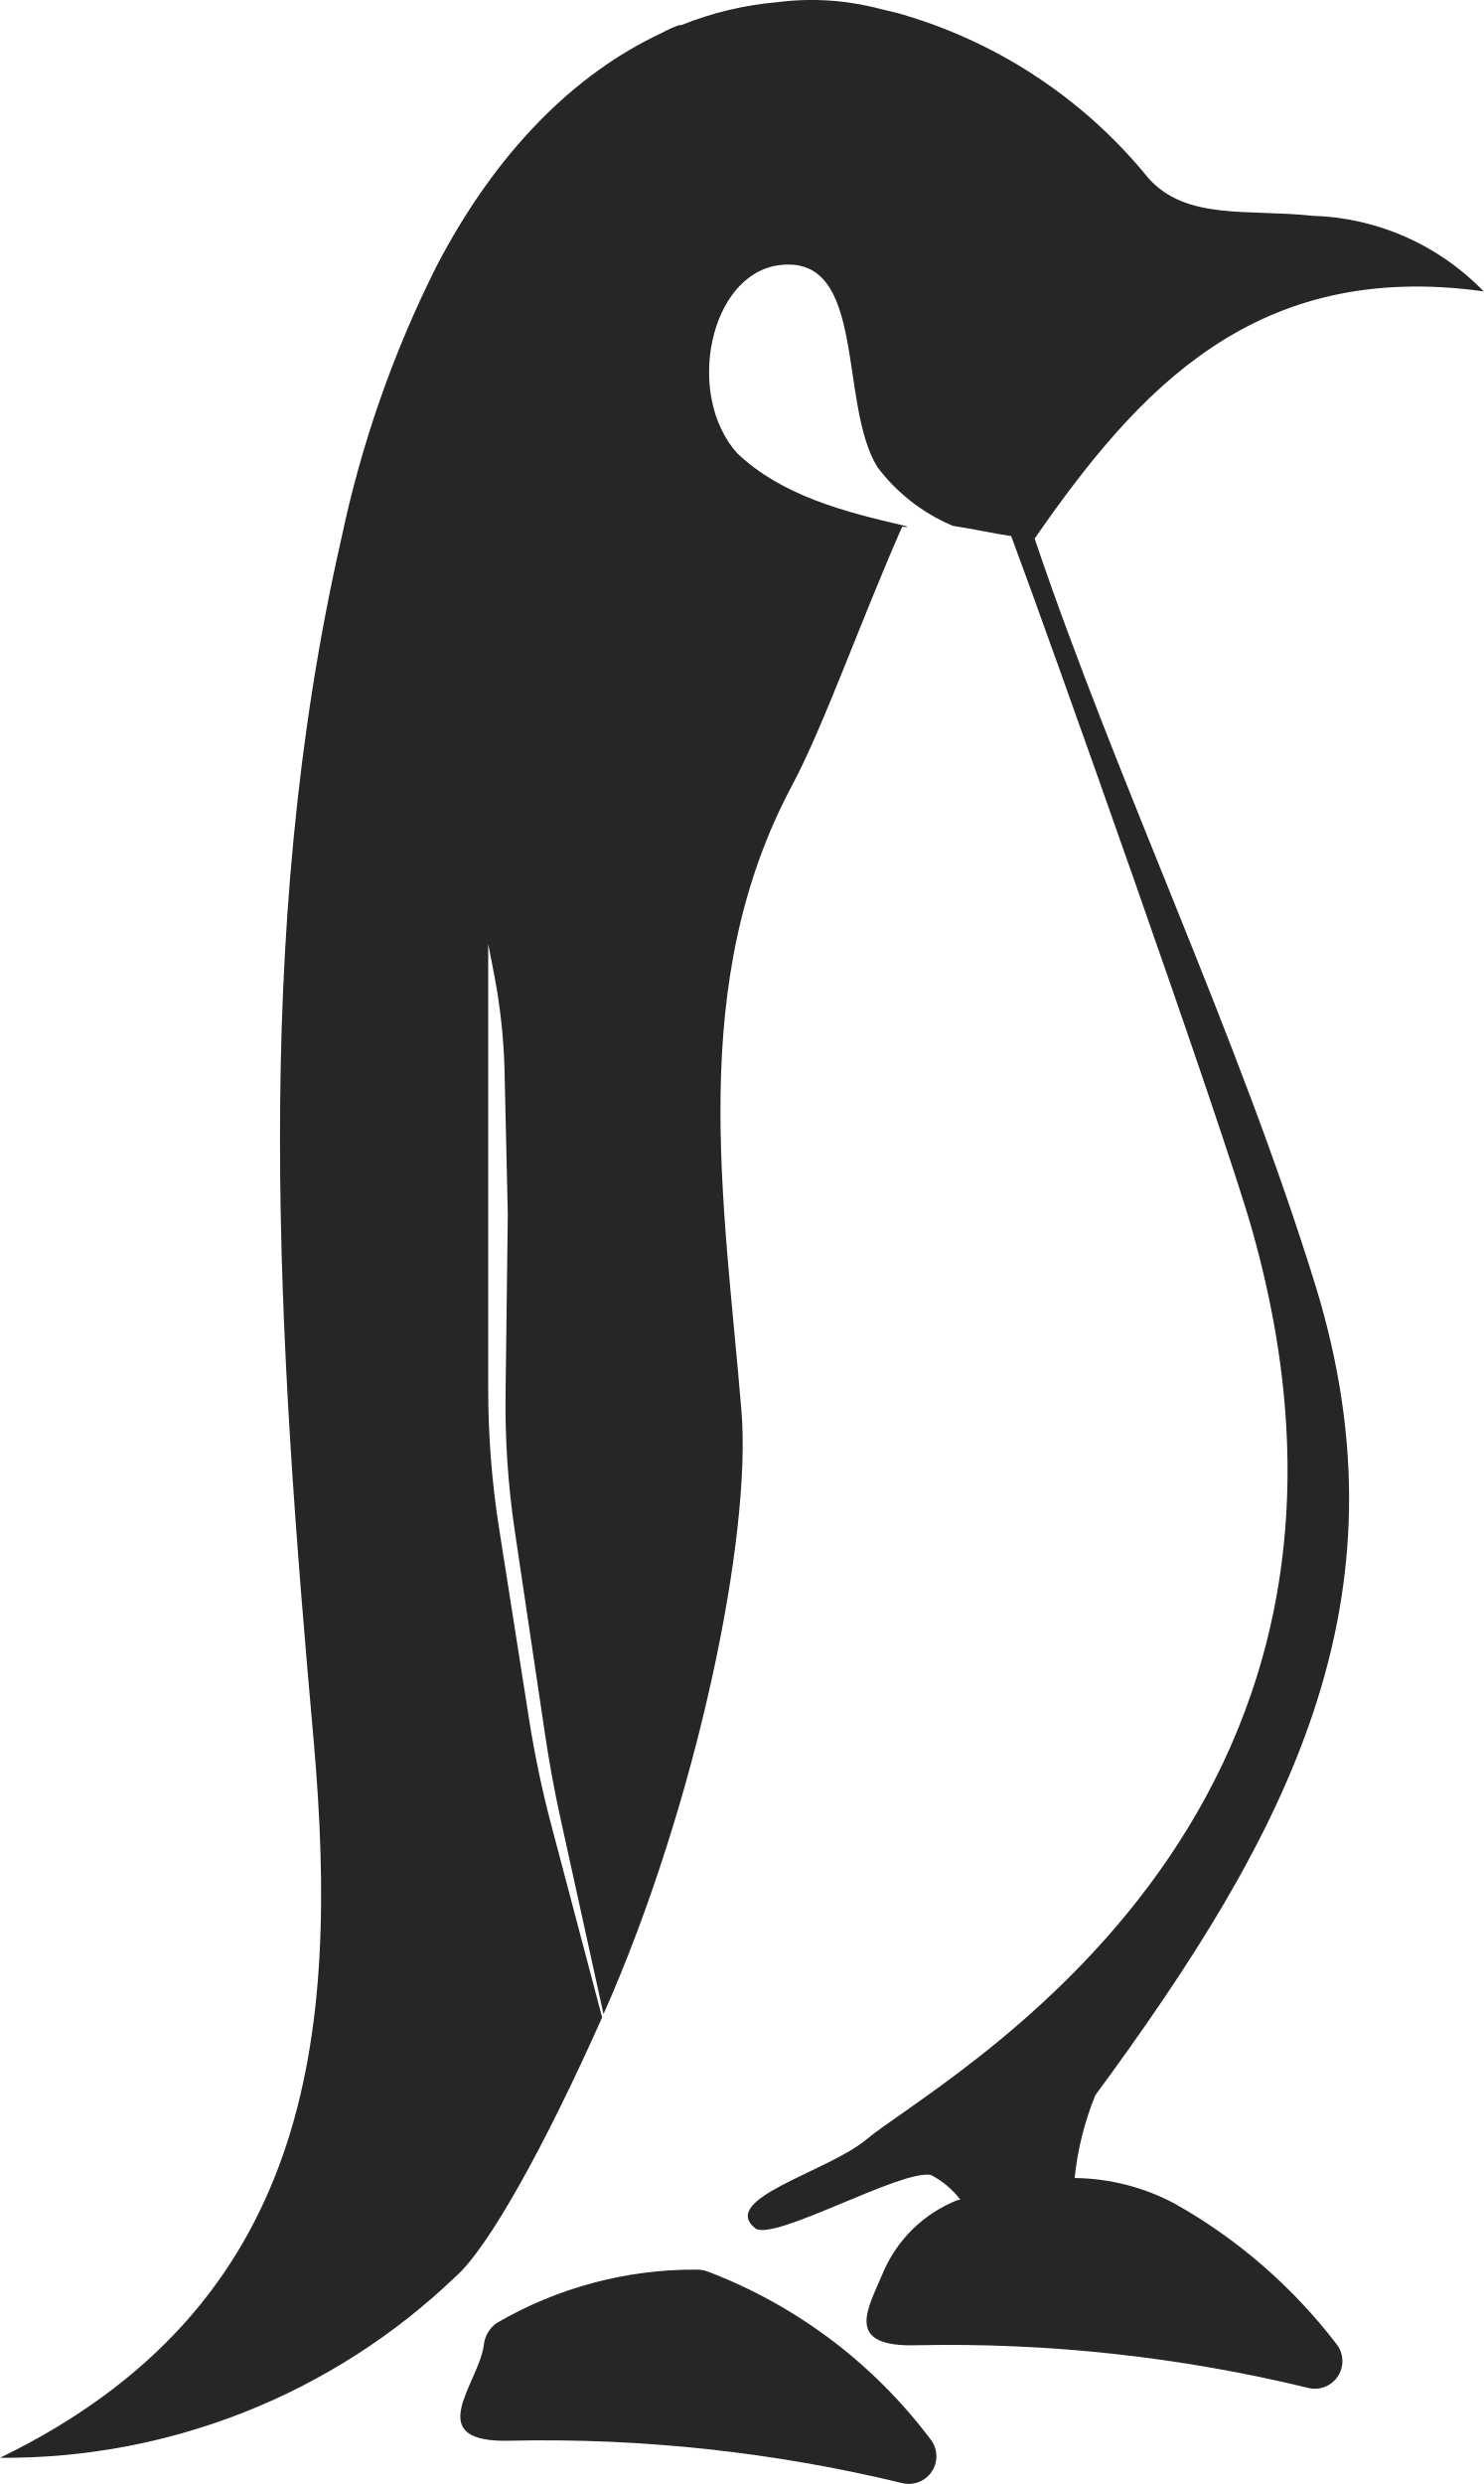
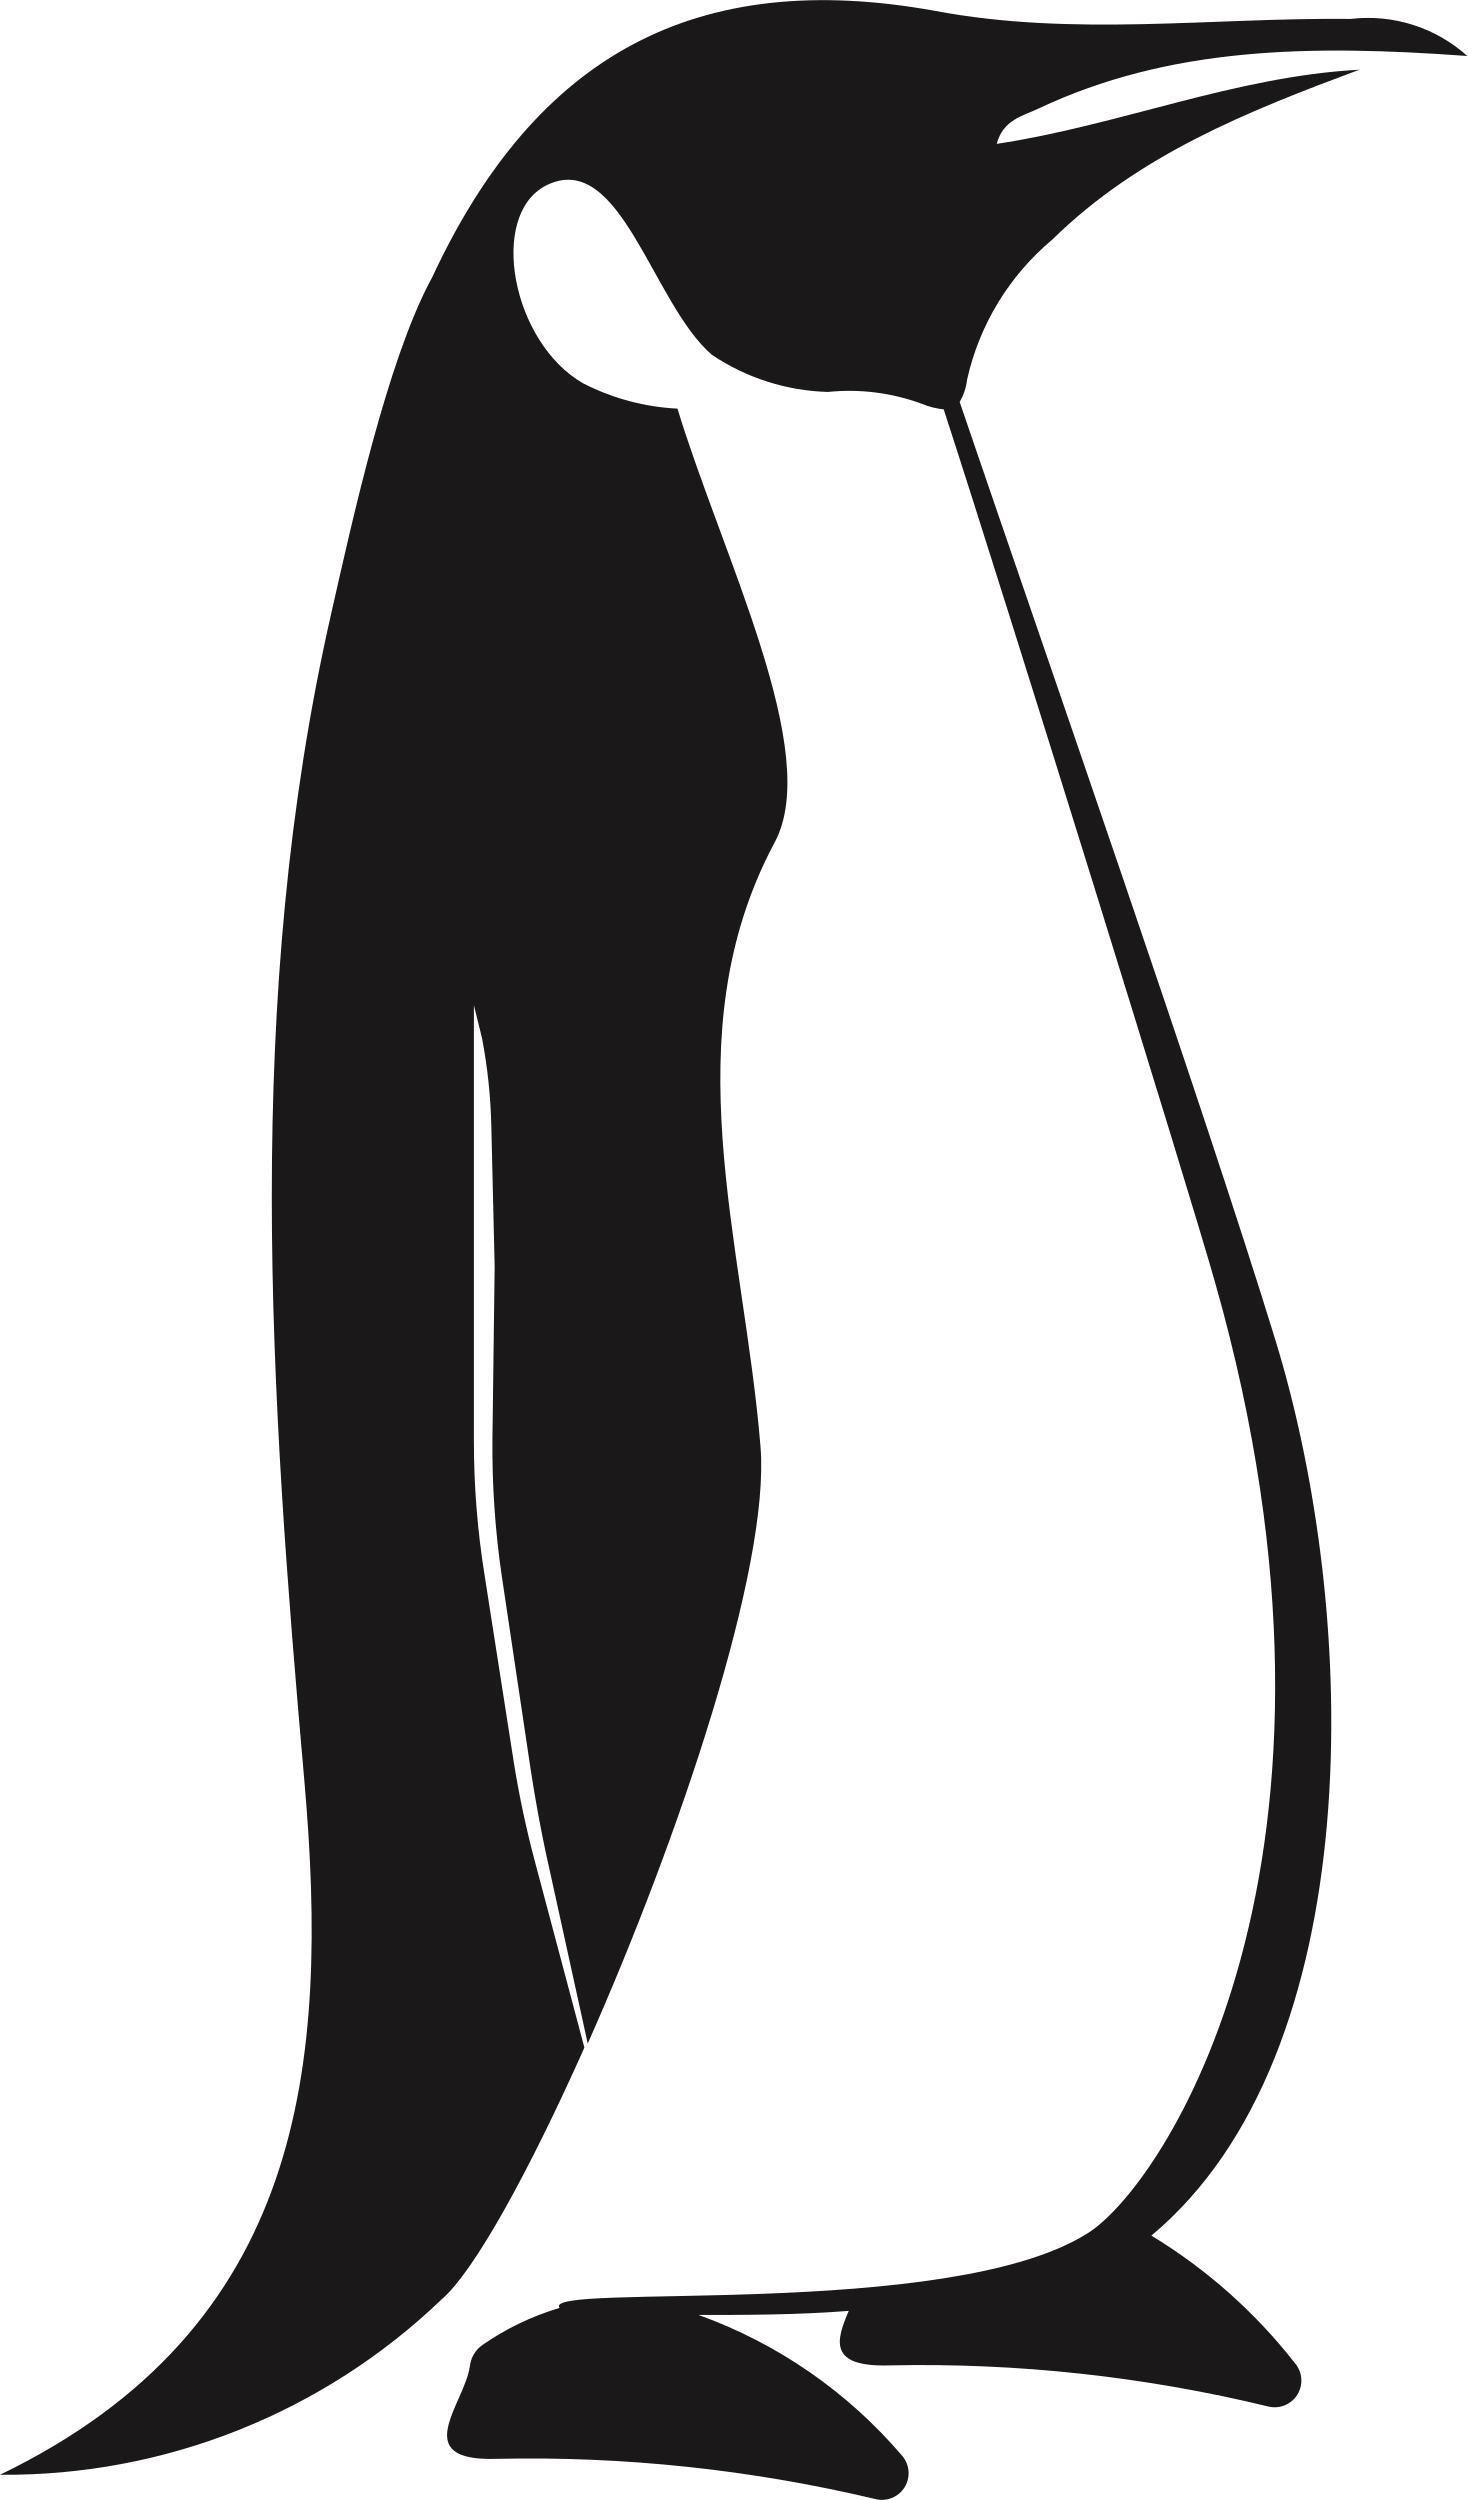
- <svg xmlns="http://www.w3.org/2000/svg" viewBox="0 0 53.79 90.03">
+ <svg xmlns="http://www.w3.org/2000/svg" viewBox="0 0 39.57 67.42">
  <defs>
-     <style>.cls-1{fill:#262626;}</style>
+     <style>.cls-1{fill:#1a1819;}</style>
  </defs>
  <g id="Capa_2" data-name="Capa 2">
    <g id="Capa_1-2" data-name="Capa 1">
-       <path class="cls-1" d="M25.66,82.33a1.14,1.14,0,0,0-.41-.07A14.21,14.21,0,0,0,18,84.2a1.12,1.12,0,0,0-.46.8c-.19,1.41-2.33,3.57,1,3.46A55.27,55.27,0,0,1,32.72,90a1,1,0,0,0,1-1.61A18.2,18.2,0,0,0,25.66,82.33Z" />
-       <path class="cls-1" d="M53.79,10.56a9,9,0,0,0-6.22-2.74C45.25,7.57,43,8,41.63,6.45h0A18,18,0,0,0,33,.61C32.67.5,32.3.41,31.94.33A9.75,9.75,0,0,0,28.17.08,12.12,12.12,0,0,0,24.7.91l-.08,0a4.15,4.15,0,0,0-.64.29c-3.15,1.47-6,4.3-8.16,8.46a40.6,40.6,0,0,0-3.44,9.84c-3.31,14.5-2.3,29.08-1,43.68C12.3,73.8,11.31,83.59,0,89.08a23.61,23.61,0,0,0,16.51-6.56c1.21-1.06,3.26-4.78,5.32-9.4l-1.85-7c-.32-1.21-.58-2.45-.78-3.69l-1.1-7a32.4,32.4,0,0,1-.4-5.11V34.21l.24,1.24a21.22,21.22,0,0,1,.35,3.28L18.41,44l-.08,6.45a30.83,30.83,0,0,0,.34,5.08l1.09,7.33c.15,1,.33,2,.55,3L21.88,73c3.41-7.68,5.38-17.37,5-21.88-.63-7.62-2-15.49,1.85-22.68,1.15-2.16,2.46-5.91,4-9.4-.61,0,.59.14,0,0-2.11-.49-4.38-1.07-6-2.61-1.91-2.12-1-6.51,1.53-6.82,3.19-.4,2.12,5,3.55,7.32a6.64,6.64,0,0,0,2.74,2.13c.67.1,1.44.27,2.11.37C38,23,44.33,40.81,45.39,44.56c6.13,21.61-11.45,30.84-14,33-1.43,1.17-5.35,2.14-4,3.21.71.46,5.28-2.15,6.36-1.94a3.14,3.14,0,0,1,1.07.9l-.08,0A4.89,4.89,0,0,0,32,82.4c-.54,1.29-1.43,2.69,1.27,2.6a55.32,55.32,0,0,1,14.17,1.55,1,1,0,0,0,1-1.61,19.29,19.29,0,0,0-5.83-5.06,7.89,7.89,0,0,0-3.65-.94,10.93,10.93,0,0,1,.75-3c7-9.51,11.47-17.92,8-29.29-2.84-9.21-7.16-18.14-10.2-27.13C41.26,14.12,45.5,9.41,53.79,10.56Z" />
+       <path class="cls-1" d="M28.38,6.46C30.71,4.17,33.65,3,36.66,1.88c-3.36.18-6.47,1.5-9.78,2,.17-.65.7-.75,1.12-.95,3.54-1.67,7.32-1.73,11.57-1.42a4,4,0,0,0-3.14-1C32.69.47,28.94,1,25.2.29,18.81-.86,14.46,1.44,11.65,7.49l-.05.09C10.43,9.8,9.51,14,8.94,16.51,6.55,27,7.28,37.51,8.21,48.05c.67,7.65,0,14.72-8.21,18.69A17,17,0,0,0,11.92,62c.87-.75,2.35-3.44,3.84-6.78l-1.33-5a27,27,0,0,1-.57-2.67l-.79-5.06a22.73,22.73,0,0,1-.29-3.68V27.11L13,28a14.43,14.43,0,0,1,.25,2.37l.09,3.79-.06,4.65a23.87,23.87,0,0,0,.25,3.68l.79,5.29c.11.71.24,1.43.39,2.14l1.14,5.19c2.46-5.54,4.92-12.84,4.66-16.09-.45-5.51-2.4-11.1.38-16.3,1.3-2.42-1.41-7.72-2.62-11.7a6.26,6.26,0,0,1-2.54-.68C13.8,9.24,13.16,5.8,14.73,5c2-1,2.86,3.19,4.47,4.57a5.9,5.9,0,0,0,3.13,1h0a5.64,5.64,0,0,1,2.53.32,2.12,2.12,0,0,0,.59.15c1.71,5.25,6.63,21.1,7.32,23.55C37.2,50.19,31.35,59,29.31,60.24c-3.75,2.35-14.75,1.3-14.22,2a7.26,7.26,0,0,0-2.08,1,.81.81,0,0,0-.34.58c-.14,1-1.68,2.57.73,2.49A40.28,40.28,0,0,1,23.63,67.4a.72.72,0,0,0,.71-1.16,13,13,0,0,0-5.5-3.81c1.24,0,2.66,0,4.05-.11-.34.79-.57,1.52,1.1,1.47A39.69,39.69,0,0,1,34.21,64.9a.72.72,0,0,0,.72-1.16,14.36,14.36,0,0,0-3.88-3.45c5.86-4.89,5.66-16.66,3.33-24.2-1.94-6.31-6.19-18.47-8.5-25.25a1.54,1.54,0,0,0,.2-.6A6.87,6.87,0,0,1,28.38,6.46Z" />
    </g>
  </g>
</svg>
